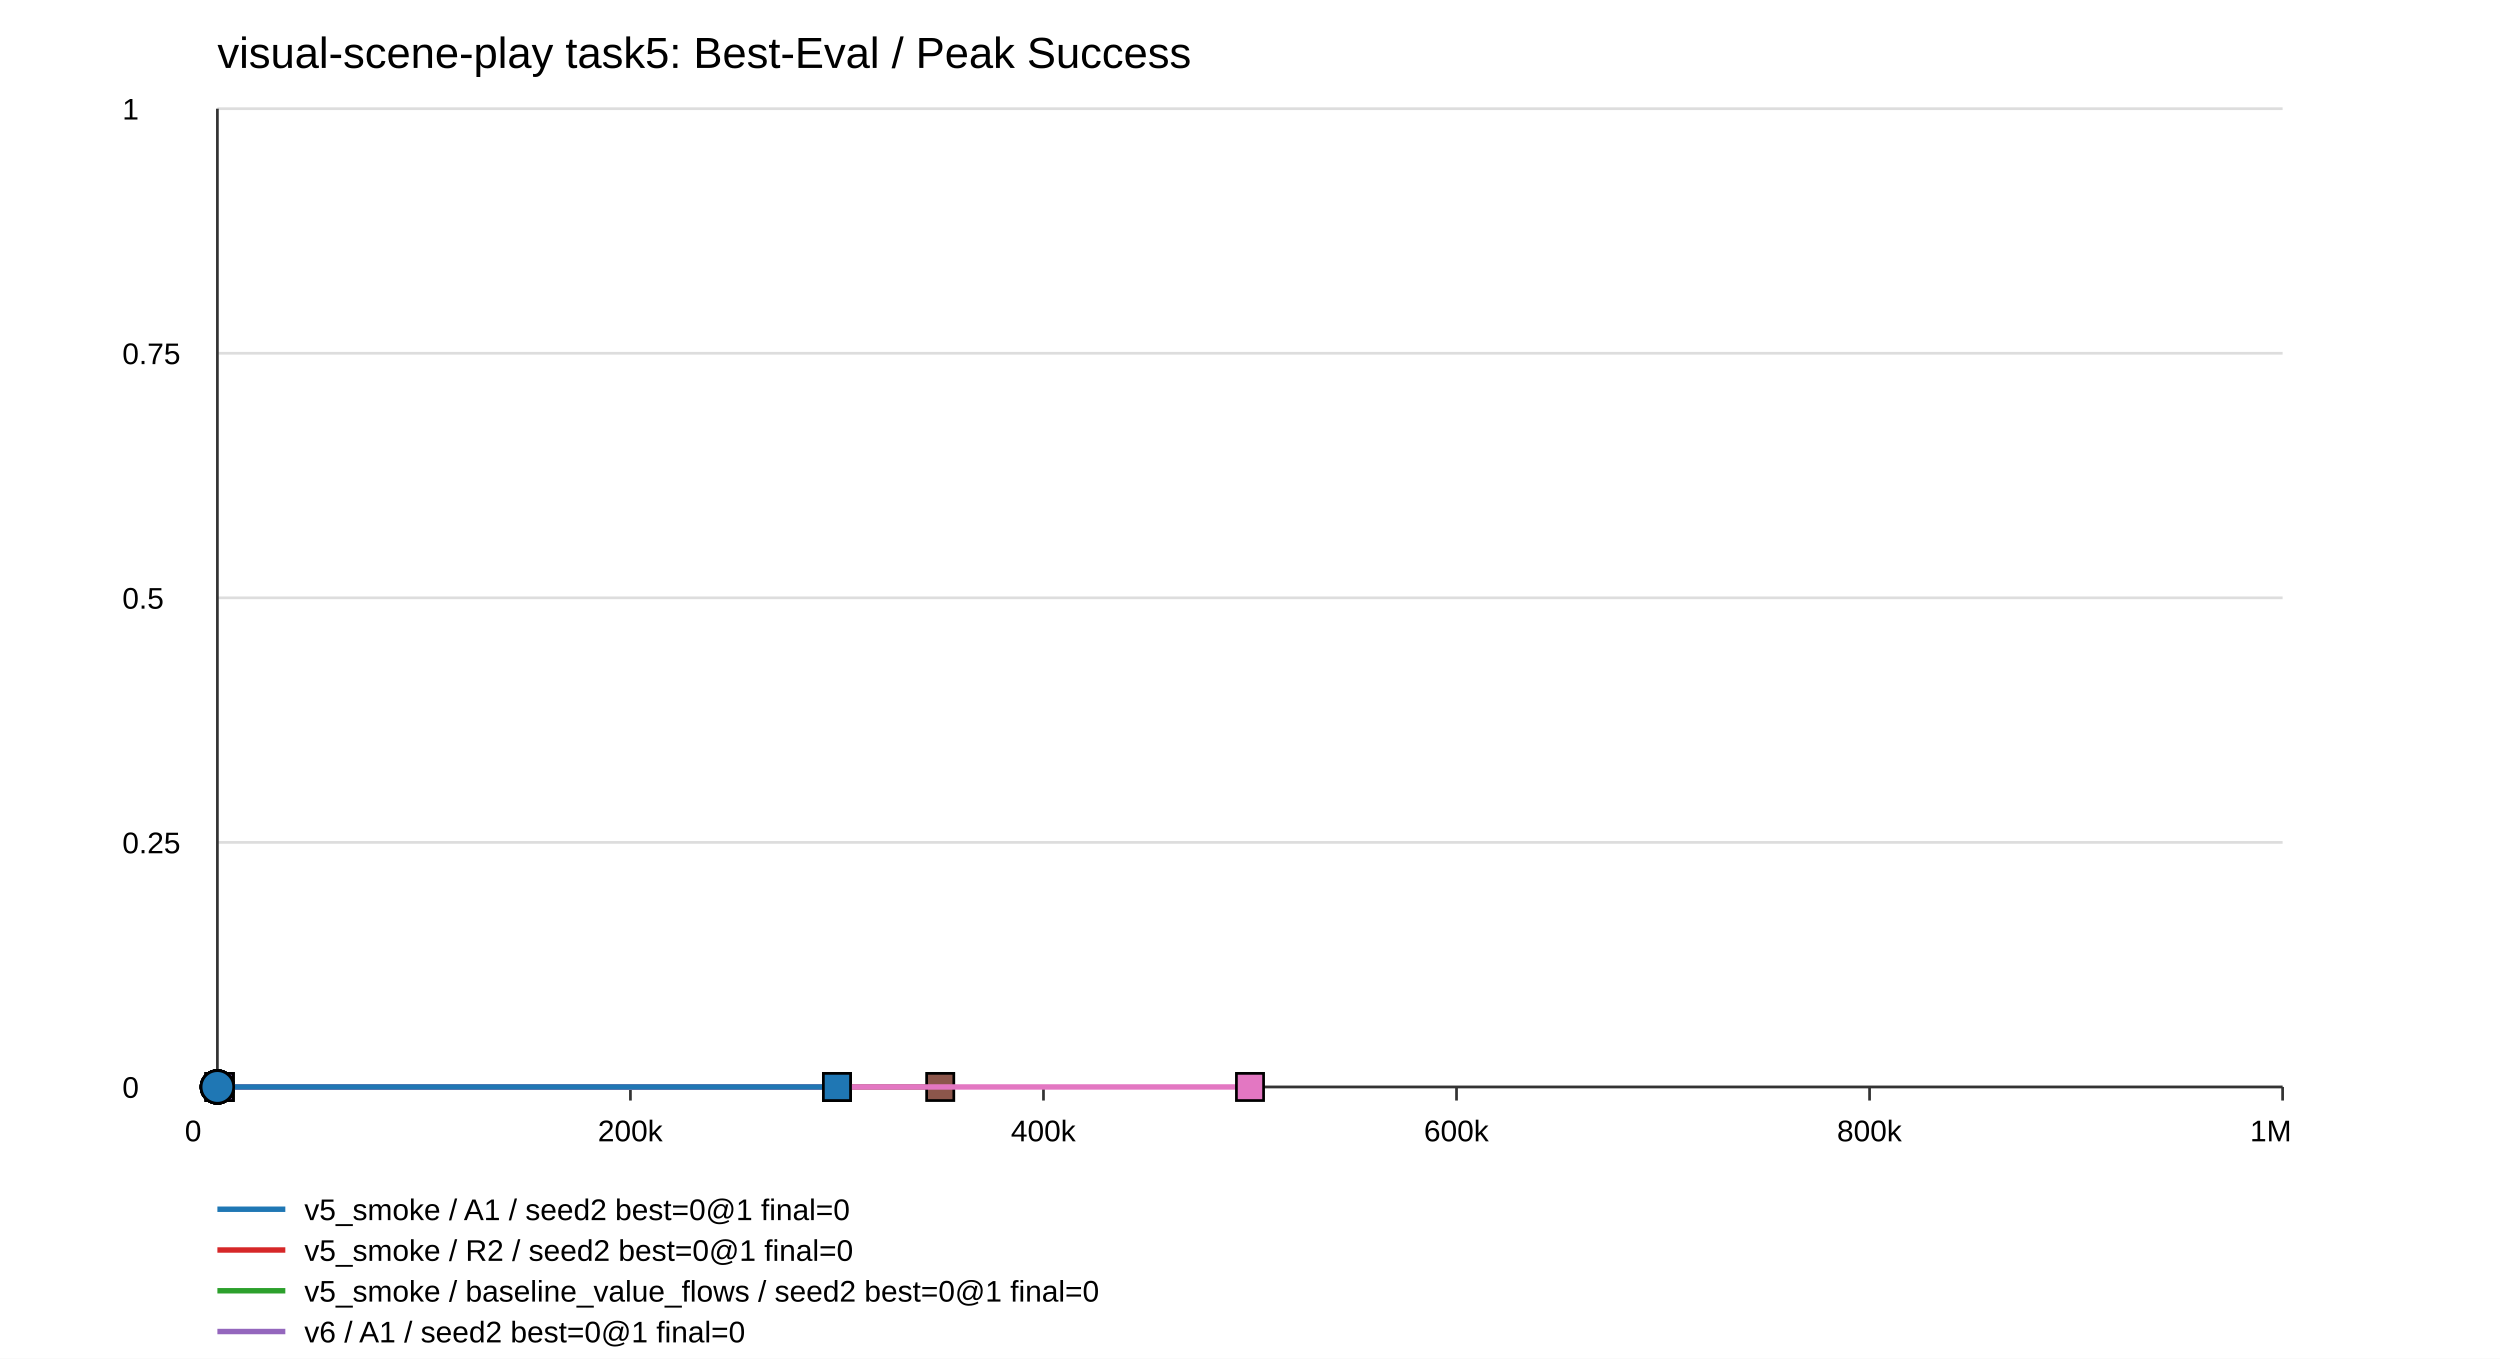
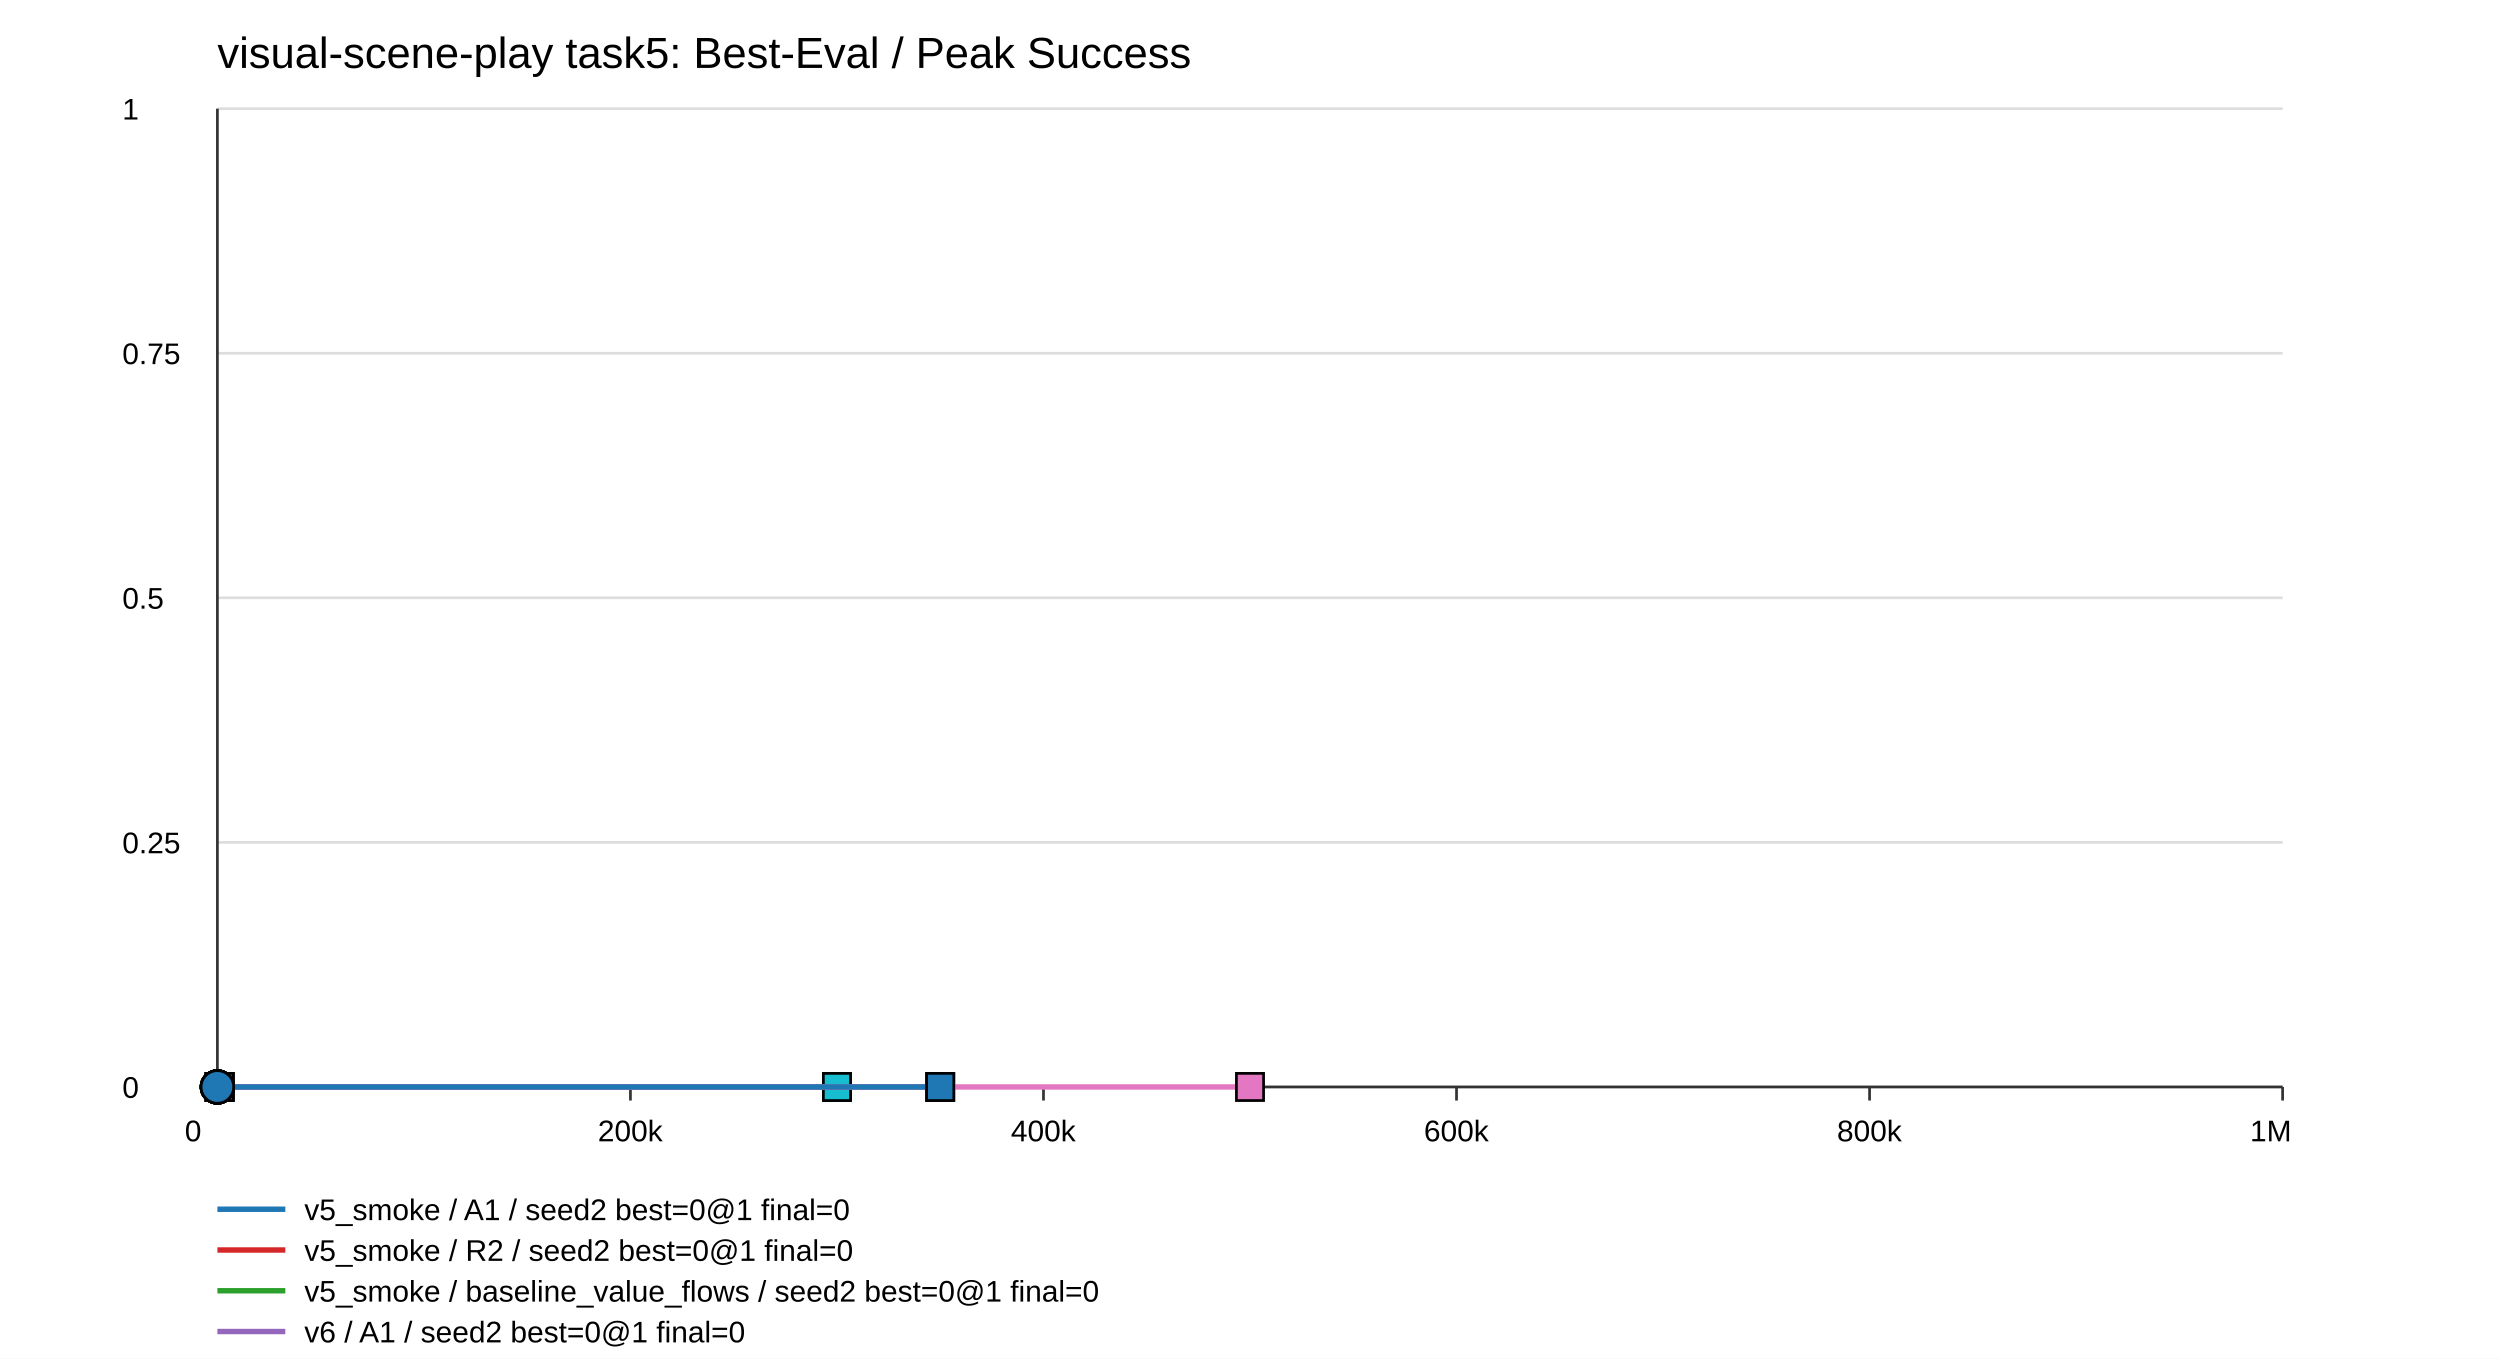
<svg xmlns="http://www.w3.org/2000/svg" width="920" height="500" viewBox="0 0 920 500">
  <rect width="100%" height="100%" fill="white" />
  <text x="80" y="25" font-family="Arial" font-size="16">visual-scene-play task5: Best-Eval / Peak Success</text>
  <line x1="80" y1="400.0" x2="840" y2="400.0" stroke="#ddd" />
  <text x="45" y="404.0" font-family="Arial" font-size="11">0</text>
  <line x1="80" y1="310.0" x2="840" y2="310.0" stroke="#ddd" />
  <text x="45" y="314.0" font-family="Arial" font-size="11">0.25</text>
  <line x1="80" y1="220.0" x2="840" y2="220.0" stroke="#ddd" />
  <text x="45" y="224.0" font-family="Arial" font-size="11">0.5</text>
  <line x1="80" y1="130.0" x2="840" y2="130.0" stroke="#ddd" />
  <text x="45" y="134.0" font-family="Arial" font-size="11">0.75</text>
  <line x1="80" y1="40.0" x2="840" y2="40.0" stroke="#ddd" />
  <text x="45" y="44.0" font-family="Arial" font-size="11">1</text>
  <line x1="80" y1="400" x2="840" y2="400" stroke="#333" />
  <line x1="80" y1="40" x2="80" y2="400" stroke="#333" />
  <line x1="80.0" y1="400" x2="80.0" y2="405" stroke="#333" />
  <text x="68.0" y="420" font-family="Arial" font-size="11">0</text>
  <line x1="232.0" y1="400" x2="232.0" y2="405" stroke="#333" />
  <text x="220.0" y="420" font-family="Arial" font-size="11">200k</text>
  <line x1="384.0" y1="400" x2="384.0" y2="405" stroke="#333" />
  <text x="372.0" y="420" font-family="Arial" font-size="11">400k</text>
  <line x1="536.0" y1="400" x2="536.0" y2="405" stroke="#333" />
  <text x="524.0" y="420" font-family="Arial" font-size="11">600k</text>
  <line x1="688.0" y1="400" x2="688.0" y2="405" stroke="#333" />
  <text x="676.0" y="420" font-family="Arial" font-size="11">800k</text>
  <line x1="840.0" y1="400" x2="840.0" y2="405" stroke="#333" />
  <text x="828.0" y="420" font-family="Arial" font-size="11">1M</text>
  <polyline points="80.0,400.0 80.8,400.0" fill="none" stroke="#1f77b4" stroke-width="2" />
  <circle cx="80.0" cy="400.0" r="6" fill="#1f77b4" stroke="black" />
  <rect x="75.8" y="395.0" width="10" height="10" fill="#1f77b4" stroke="black" />
  <line x1="80" y1="445" x2="105" y2="445" stroke="#1f77b4" stroke-width="2" />
  <text x="112" y="449" font-family="Arial" font-size="11">v5_smoke / A1 / seed2 best=0@1 final=0</text>
  <polyline points="80.0,400.0 80.8,400.0" fill="none" stroke="#d62728" stroke-width="2" />
  <circle cx="80.0" cy="400.0" r="6" fill="#d62728" stroke="black" />
  <rect x="75.8" y="395.0" width="10" height="10" fill="#d62728" stroke="black" />
  <line x1="80" y1="460" x2="105" y2="460" stroke="#d62728" stroke-width="2" />
  <text x="112" y="464" font-family="Arial" font-size="11">v5_smoke / R2 / seed2 best=0@1 final=0</text>
  <polyline points="80.0,400.0 80.8,400.0" fill="none" stroke="#2ca02c" stroke-width="2" />
  <circle cx="80.0" cy="400.0" r="6" fill="#2ca02c" stroke="black" />
  <rect x="75.8" y="395.0" width="10" height="10" fill="#2ca02c" stroke="black" />
  <line x1="80" y1="475" x2="105" y2="475" stroke="#2ca02c" stroke-width="2" />
  <text x="112" y="479" font-family="Arial" font-size="11">v5_smoke / baseline_value_flows / seed2 best=0@1 final=0</text>
  <polyline points="80.0,400.0 80.8,400.0" fill="none" stroke="#9467bd" stroke-width="2" />
  <circle cx="80.0" cy="400.0" r="6" fill="#9467bd" stroke="black" />
  <rect x="75.8" y="395.0" width="10" height="10" fill="#9467bd" stroke="black" />
  <line x1="80" y1="490" x2="105" y2="490" stroke="#9467bd" stroke-width="2" />
  <text x="112" y="494" font-family="Arial" font-size="11">v6 / A1 / seed2 best=0@1 final=0</text>
  <polyline points="80.0,400.0 118.0,400.0 156.0,400.0 194.0,400.0 232.0,400.0 270.0,400.0 308.0,400.0" fill="none" stroke="#ff7f0e" stroke-width="2" />
  <circle cx="80.0" cy="400.0" r="6" fill="#ff7f0e" stroke="black" />
  <rect x="303.0" y="395.0" width="10" height="10" fill="#ff7f0e" stroke="black" />
  <line x1="80" y1="505" x2="105" y2="505" stroke="#ff7f0e" stroke-width="2" />
  <text x="112" y="509" font-family="Arial" font-size="11">v6 / A1 / seed2 best=0@1 final=0</text>
  <polyline points="80.0,400.0 118.0,400.0 156.0,400.0 194.0,400.0 232.0,400.0 270.0,400.0 308.0,400.0" fill="none" stroke="#17becf" stroke-width="2" />
  <circle cx="80.0" cy="400.0" r="6" fill="#17becf" stroke="black" />
  <rect x="303.0" y="395.0" width="10" height="10" fill="#17becf" stroke="black" />
  <line x1="80" y1="520" x2="105" y2="520" stroke="#17becf" stroke-width="2" />
  <text x="112" y="524" font-family="Arial" font-size="11">v6 / R2 / seed2 best=0@1 final=0</text>
  <polyline points="80.0,400.0 118.0,400.0 156.0,400.0 194.0,400.0 232.0,400.0 270.0,400.0 308.0,400.0 346.0,400.0" fill="none" stroke="#8c564b" stroke-width="2" />
  <circle cx="80.0" cy="400.0" r="6" fill="#8c564b" stroke="black" />
  <rect x="341.0" y="395.0" width="10" height="10" fill="#8c564b" stroke="black" />
  <line x1="80" y1="535" x2="105" y2="535" stroke="#8c564b" stroke-width="2" />
  <text x="112" y="539" font-family="Arial" font-size="11">v8p1 / R2_stable_strong / seed2 best=0@1 final=0</text>
  <polyline points="80.0,400.0 118.0,400.0 156.0,400.0 194.0,400.0 232.0,400.0 270.0,400.0 308.0,400.0 346.0,400.0 384.0,400.0 422.0,400.0 460.0,400.0" fill="none" stroke="#e377c2" stroke-width="2" />
  <circle cx="80.0" cy="400.0" r="6" fill="#e377c2" stroke="black" />
  <rect x="455.0" y="395.0" width="10" height="10" fill="#e377c2" stroke="black" />
  <line x1="80" y1="550" x2="105" y2="550" stroke="#e377c2" stroke-width="2" />
  <text x="112" y="554" font-family="Arial" font-size="11">v8p1 / R2_stable_strong / seed2 best=0@1 final=0</text>
-   <polyline points="80.0,400.0 118.0,400.0 156.0,400.0 194.0,400.0 232.0,400.0 270.0,400.0 308.0,400.0" fill="none" stroke="#1f77b4" stroke-width="2" />
+   <polyline points="80.0,400.0 118.0,400.0 156.0,400.0 194.0,400.0 232.0,400.0 270.0,400.0 308.0,400.0 346.0,400.0" fill="none" stroke="#1f77b4" stroke-width="2" />
  <circle cx="80.0" cy="400.0" r="6" fill="#1f77b4" stroke="black" />
-   <rect x="303.0" y="395.0" width="10" height="10" fill="#1f77b4" stroke="black" />
+   <rect x="341.0" y="395.0" width="10" height="10" fill="#1f77b4" stroke="black" />
  <line x1="80" y1="565" x2="105" y2="565" stroke="#1f77b4" stroke-width="2" />
  <text x="112" y="569" font-family="Arial" font-size="11">v8p1 / R2_stable_strong / seed3 best=0@1 final=0</text>
</svg>
